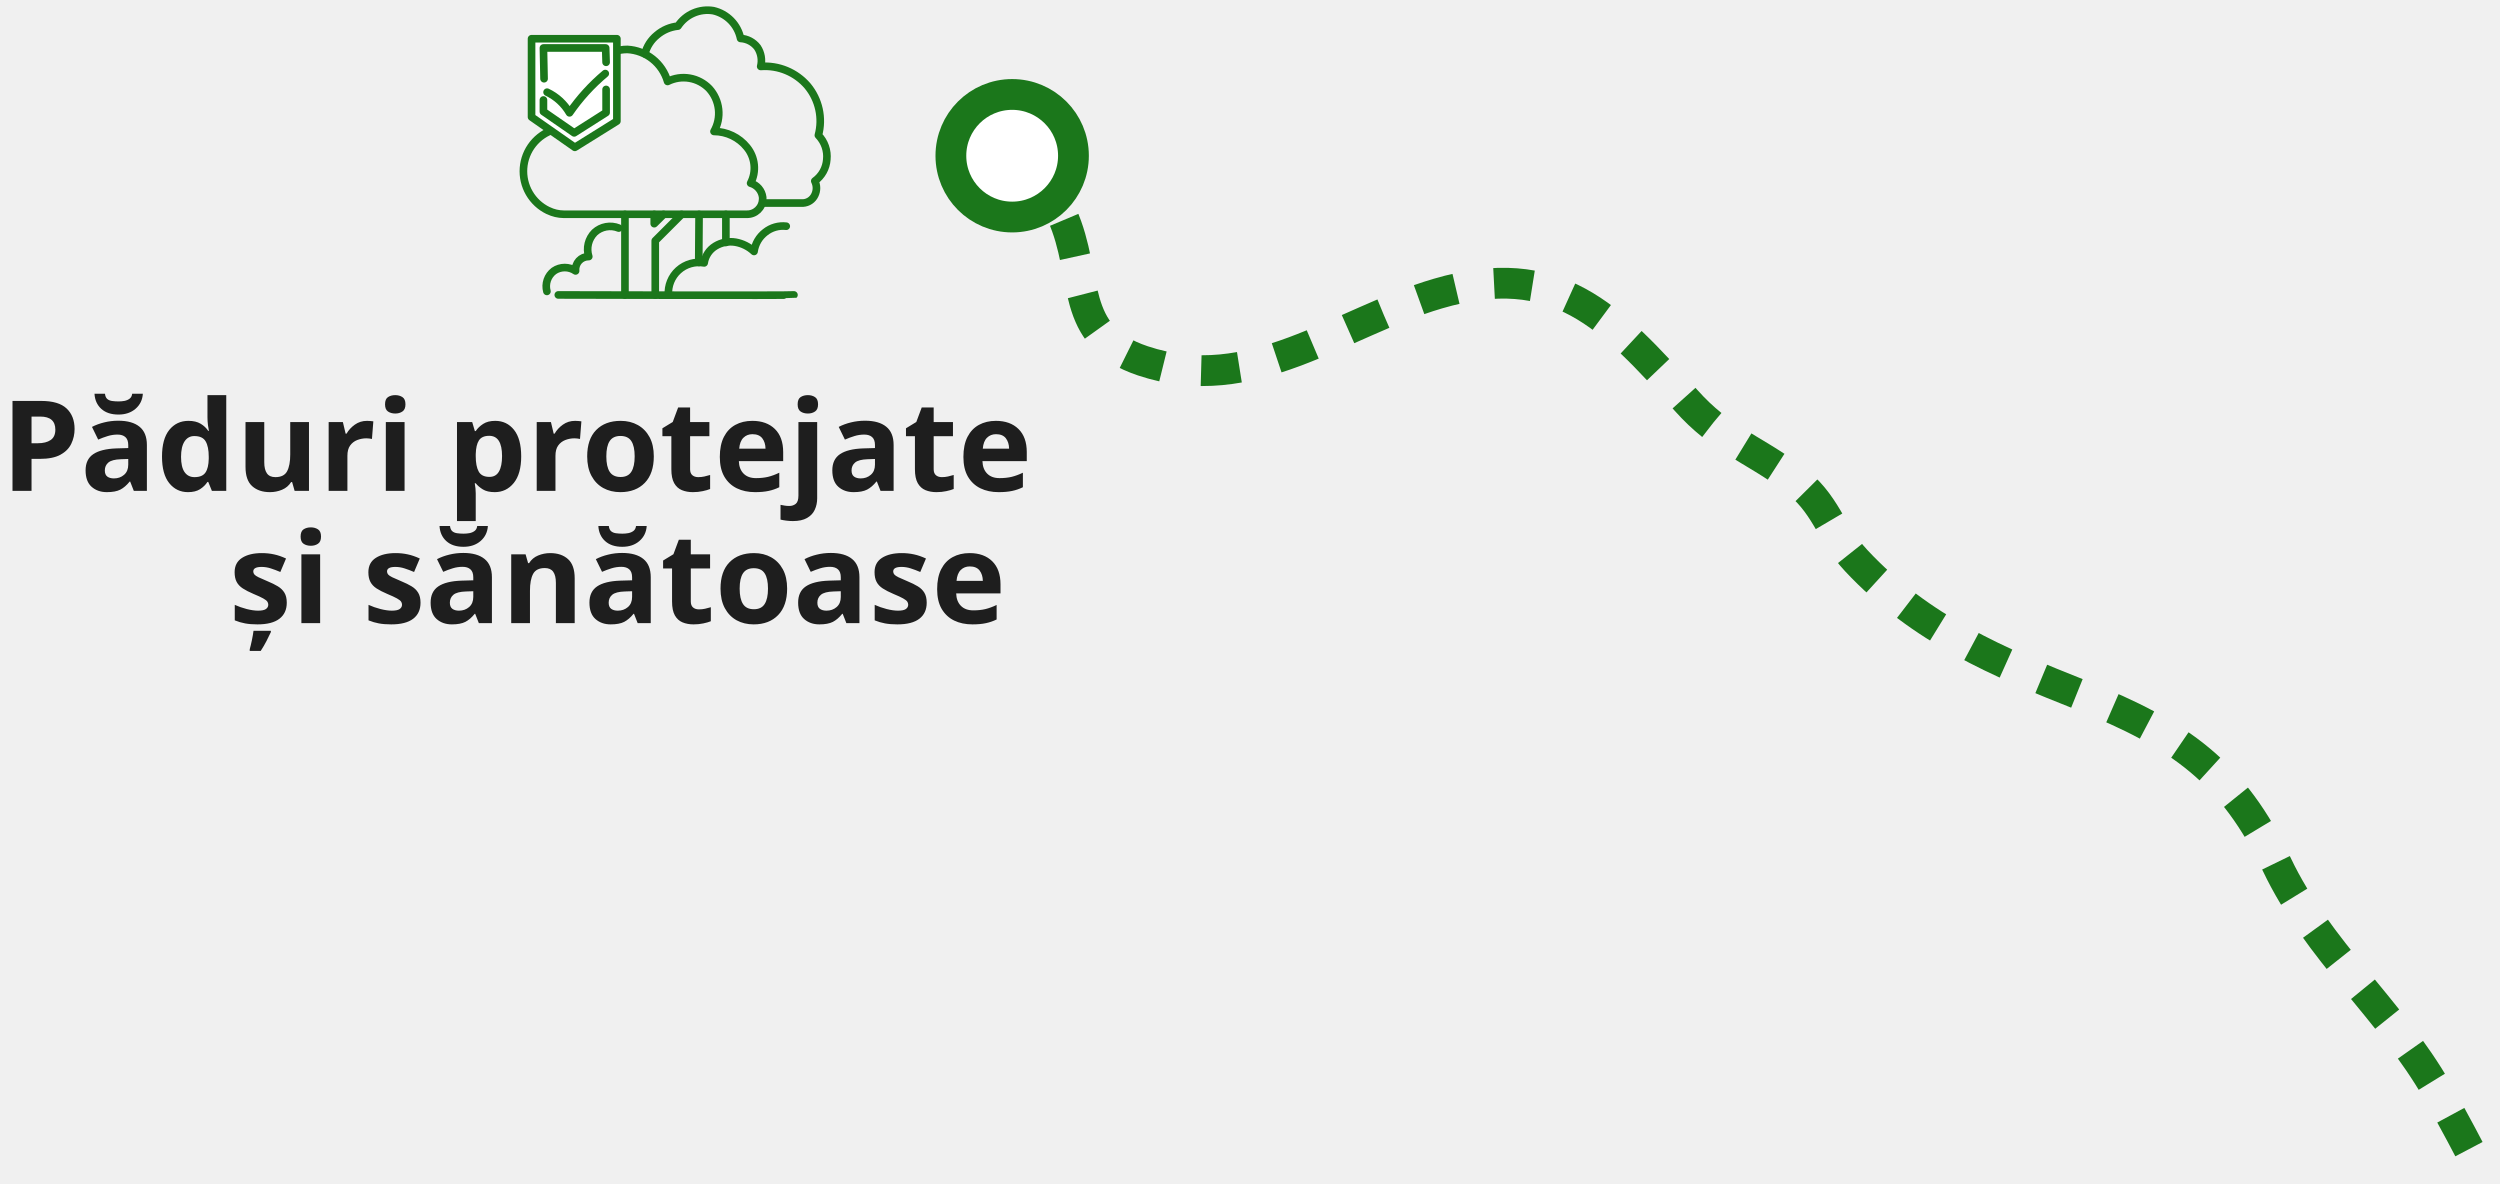
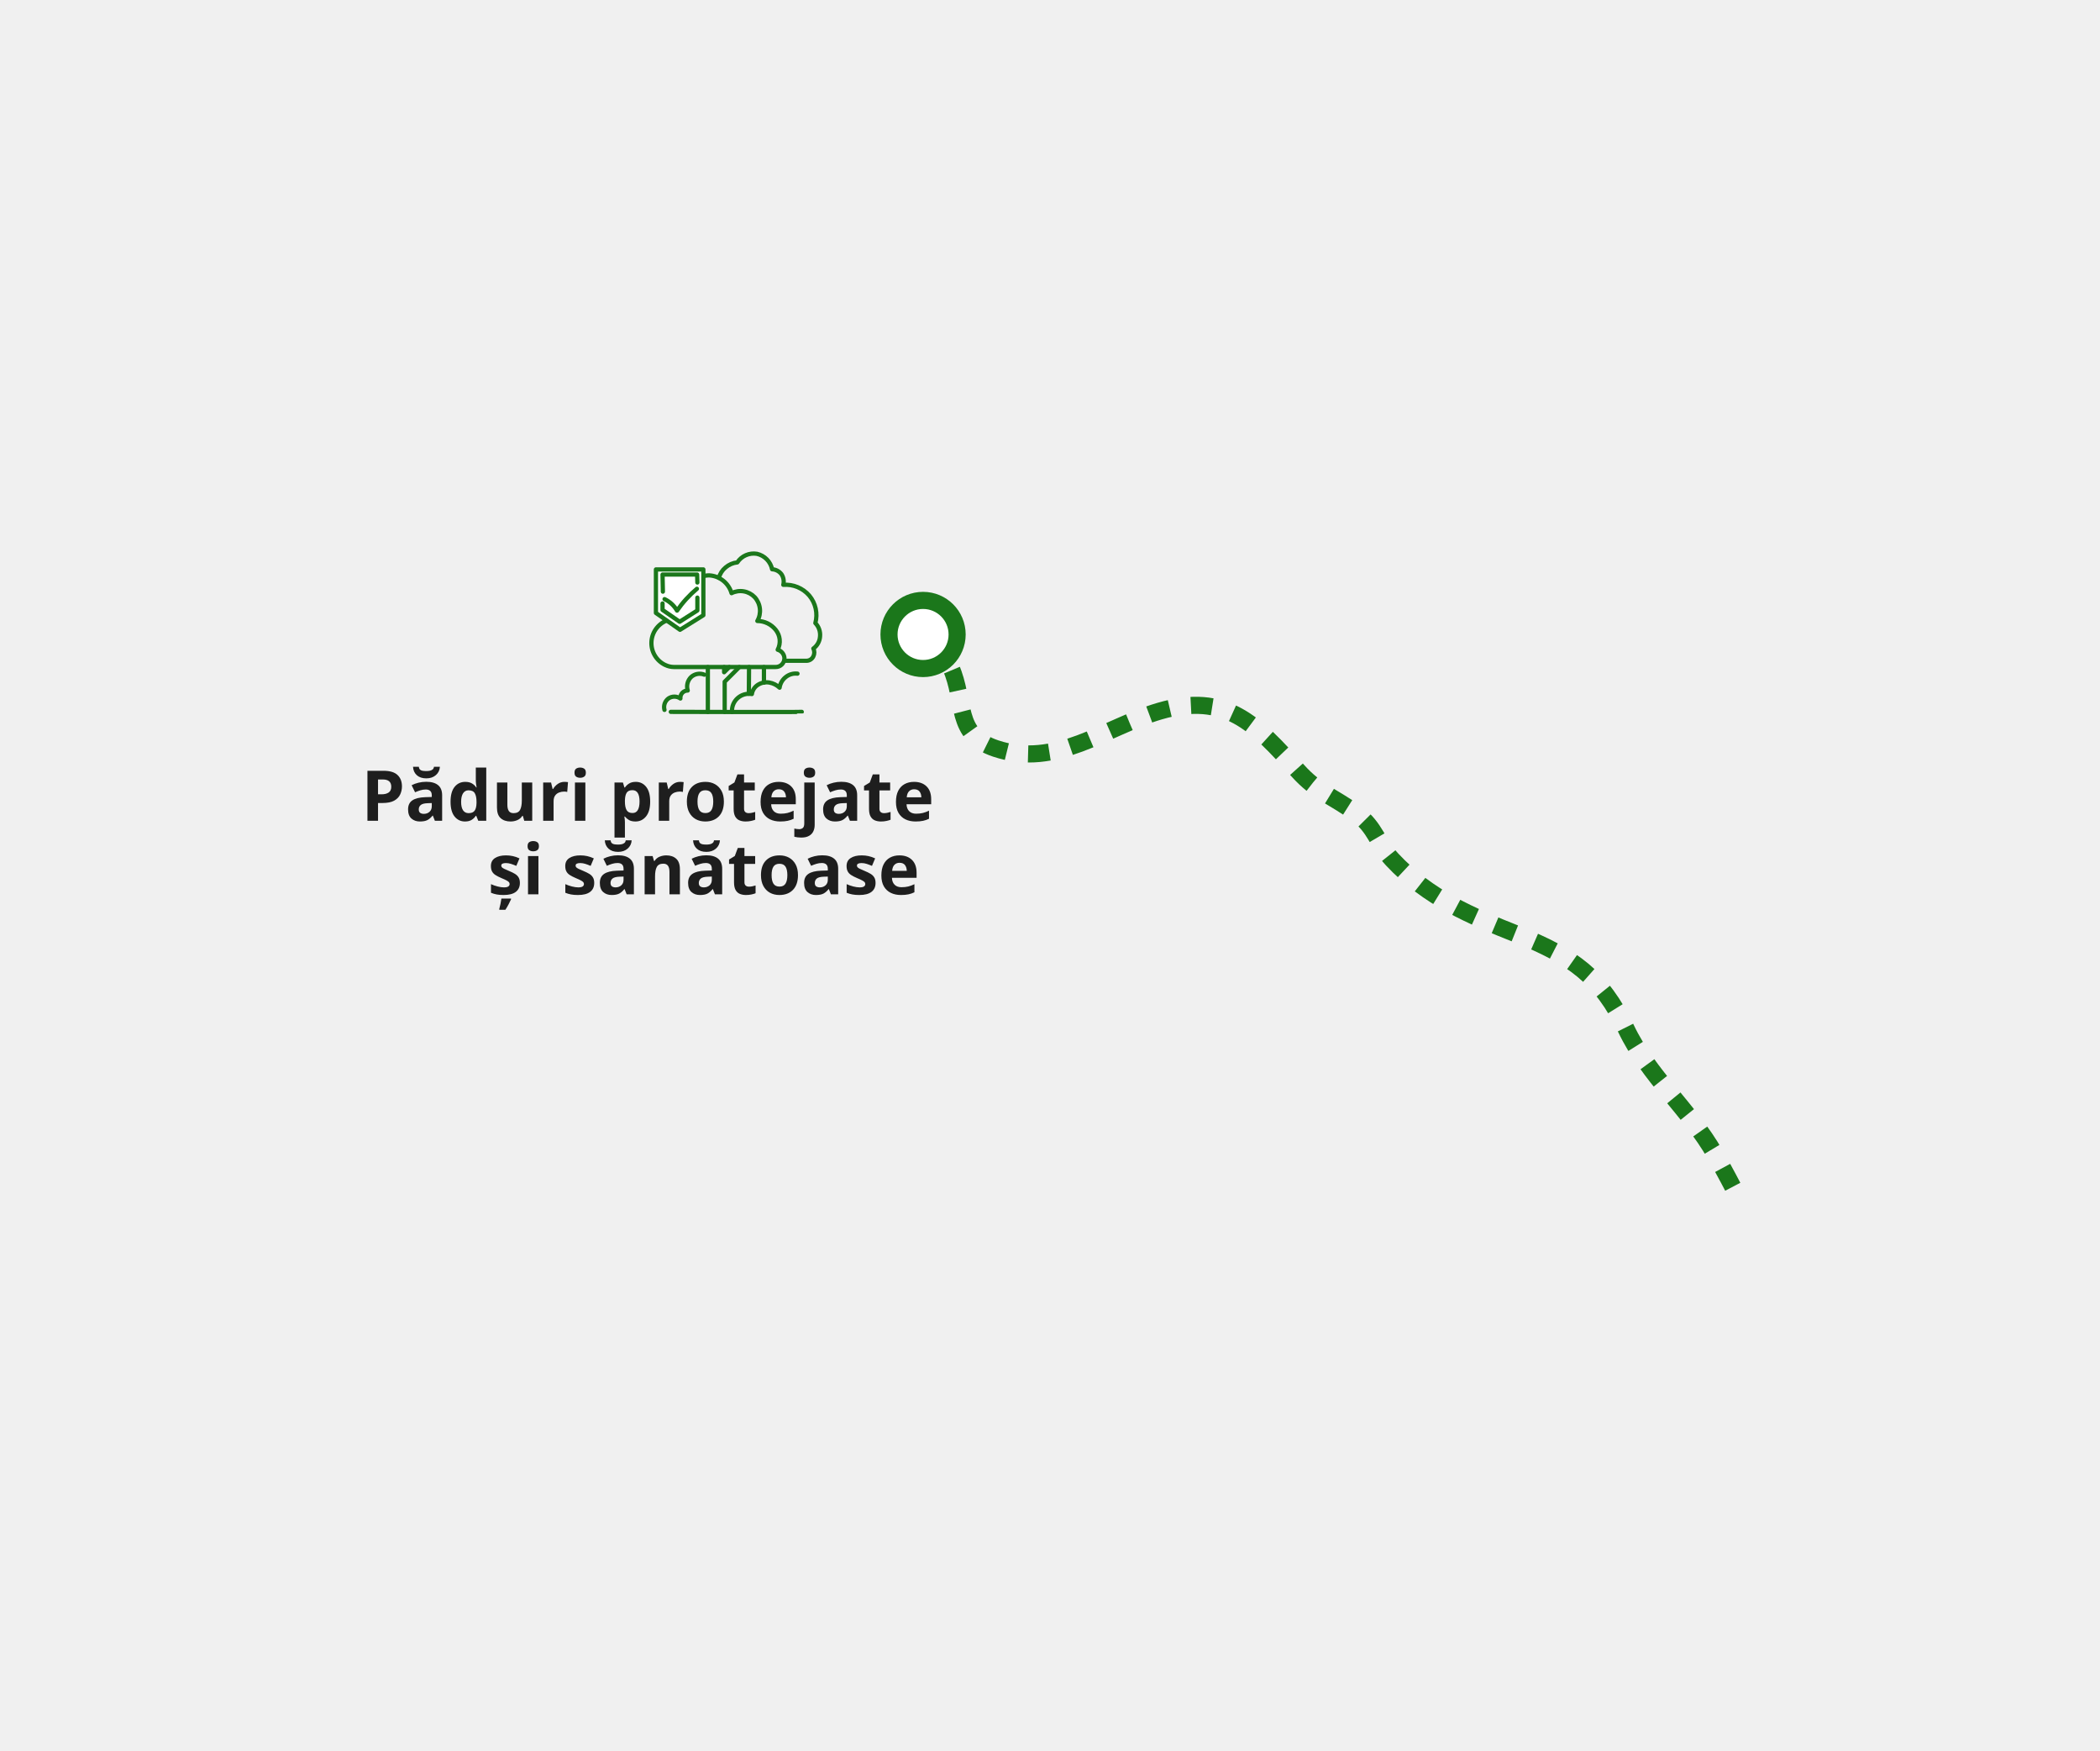
- <svg xmlns="http://www.w3.org/2000/svg" width="794" height="376" viewBox="0 0 794 376" fill="none">
-   <path d="M324.748 49.439C329.803 54.754 334.05 60.904 337.308 68.226C346.063 87.873 339.106 106.634 362.974 114.608C397.526 126.177 425.251 102.465 456.676 93.241C494.329 82.193 511.422 100.25 535.499 127.168C546.652 139.649 555.85 142.02 569.009 151.635C580.213 159.817 580.969 168.885 589.516 178.031C610.023 199.998 634.908 210.42 661.043 220.791C692.416 233.247 709.249 245.363 723.137 274.6C736.14 301.96 759.357 320.669 774.158 346.648C779.578 356.133 784.216 365.07 788.698 373.643" stroke="#1B771B" stroke-width="9.776" stroke-miterlimit="10" stroke-linejoin="round" stroke-dasharray="12.22 12.22" />
-   <path d="M321.465 68.93C332.215 68.93 340.93 60.215 340.93 49.465C340.93 38.715 332.215 30 321.465 30C310.715 30 302 38.715 302 49.465C302 60.215 310.715 68.93 321.465 68.93Z" fill="white" stroke="#1B771B" stroke-width="9.776" stroke-miterlimit="10" stroke-linecap="round" stroke-linejoin="round" />
-   <path d="M174.145 66.889C175.671 67.638 177.345 68.034 179.045 68.047H183.481H237.166C237.814 68.064 238.459 67.953 239.065 67.72C239.67 67.487 240.223 67.137 240.693 66.691C241.163 66.244 241.54 65.709 241.803 65.116C242.066 64.524 242.21 63.885 242.226 63.237C242.226 63.058 242.226 62.862 242.226 62.684C242.102 61.639 241.673 60.654 240.991 59.852C240.31 59.05 239.407 58.467 238.395 58.176C239.336 56.373 239.728 54.334 239.522 52.31C239.316 50.287 238.522 48.368 237.237 46.791C235.977 45.223 234.382 43.957 232.569 43.085C230.757 42.212 228.772 41.756 226.76 41.749C227.976 39.614 228.485 37.15 228.216 34.709C227.948 32.267 226.914 29.973 225.264 28.154C223.59 26.409 221.402 25.247 219.02 24.836C216.637 24.426 214.186 24.789 212.025 25.873C211.217 23.057 209.55 20.563 207.257 18.739C204.964 16.915 202.158 15.853 199.232 15.699C196.321 15.713 193.488 16.638 191.129 18.344C188.771 20.051 187.006 22.453 186.083 25.214C184.206 25.198 182.355 25.652 180.699 26.536C179.043 27.42 177.635 28.705 176.604 30.274C175.611 31.894 175.036 33.735 174.93 35.632C174.824 37.529 175.191 39.423 175.998 41.143C173.335 41.967 170.982 43.574 169.246 45.756C167.511 47.937 166.474 50.592 166.27 53.372C166.066 56.152 166.705 58.929 168.103 61.34C169.502 63.752 171.595 65.686 174.109 66.889H174.145Z" stroke="#1B771B" stroke-width="2.425" stroke-linecap="round" stroke-linejoin="round" />
-   <path d="M242.226 64.486H255.054C255.844 64.44 256.606 64.183 257.261 63.741C257.916 63.299 258.44 62.688 258.778 61.974C259.125 61.279 259.305 60.514 259.305 59.737C259.305 58.962 259.125 58.196 258.778 57.502C259.877 56.711 260.789 55.688 261.448 54.506C262.107 53.324 262.497 52.01 262.591 50.66C262.732 49.259 262.566 47.845 262.105 46.516C261.643 45.187 260.897 43.974 259.918 42.962C260.641 40.264 260.706 37.432 260.108 34.704C259.509 31.976 258.265 29.431 256.48 27.283C254.66 25.156 252.364 23.488 249.78 22.414C247.195 21.34 244.393 20.89 241.602 21.1C241.857 20.07 241.896 18.998 241.715 17.952C241.534 16.906 241.137 15.909 240.551 15.024C239.916 14.197 239.11 13.516 238.187 13.03C237.264 12.544 236.247 12.264 235.205 12.209C234.758 10.067 233.706 8.098 232.175 6.535C230.643 4.972 228.696 3.881 226.564 3.389C224.417 3.028 222.21 3.298 220.214 4.168C218.218 5.038 216.518 6.47 215.321 8.289C212.839 8.541 210.495 9.549 208.604 11.176C206.745 12.696 205.416 14.767 204.809 17.091" stroke="#1B771B" stroke-width="2.425" stroke-linecap="round" stroke-linejoin="round" />
-   <path d="M198.484 93.724V68.102" stroke="#1B771B" stroke-width="2.425" stroke-linecap="round" stroke-linejoin="round" />
-   <path d="M208.109 93.724V76.459L216.466 68.102" stroke="#1B771B" stroke-width="2.425" stroke-linecap="round" stroke-linejoin="round" />
-   <path d="M210.745 68.102L207.787 71.042V68.102" stroke="#1B771B" stroke-width="2.425" stroke-linecap="round" stroke-linejoin="round" />
-   <path d="M230.539 77.011V68.102" stroke="#1B771B" stroke-width="2.425" stroke-linecap="round" stroke-linejoin="round" />
-   <path d="M221.916 83.354L222.023 68.102" stroke="#1B771B" stroke-width="2.425" stroke-linecap="round" stroke-linejoin="round" />
-   <path d="M177.316 93.672C177.726 93.672 251.919 93.886 252.151 93.672" stroke="#1B771B" stroke-width="2.425" stroke-linecap="round" stroke-linejoin="round" />
-   <path d="M212.292 93.725C212.188 92.256 212.421 90.783 212.972 89.417C213.523 88.051 214.378 86.829 215.472 85.843C216.566 84.857 217.87 84.134 219.286 83.727C220.701 83.321 222.191 83.242 223.642 83.498C223.806 82.4 224.211 81.351 224.827 80.427C225.442 79.503 226.255 78.727 227.205 78.153C229.12 76.988 231.391 76.552 233.601 76.923C235.806 77.309 237.85 78.33 239.481 79.863C239.823 77.438 241.103 75.243 243.045 73.751C243.974 73.009 245.042 72.458 246.186 72.131C247.33 71.804 248.527 71.707 249.709 71.845" stroke="#1B771B" stroke-width="2.425" stroke-linecap="round" stroke-linejoin="round" />
-   <path d="M173.7 92.549C173.376 91.367 173.415 90.114 173.812 88.954C174.209 87.794 174.946 86.781 175.927 86.045C176.938 85.348 178.137 84.975 179.366 84.975C180.594 84.975 181.793 85.348 182.804 86.045C182.747 85.464 182.812 84.876 182.997 84.322C183.182 83.767 183.482 83.258 183.877 82.828C184.272 82.397 184.754 82.055 185.291 81.823C185.828 81.592 186.407 81.476 186.991 81.484C186.569 80.158 186.521 78.742 186.851 77.39C187.181 76.039 187.877 74.804 188.862 73.823C189.873 72.89 191.129 72.264 192.482 72.018C193.836 71.772 195.231 71.915 196.506 72.433" stroke="#1B771B" stroke-width="2.425" stroke-linecap="round" stroke-linejoin="round" />
-   <path d="M168.82 12.299H195.921V38.473L182.575 46.793L168.82 37.172V12.299Z" fill="white" stroke="#1B771B" stroke-width="2.425" stroke-linecap="round" stroke-linejoin="round" />
-   <path d="M173.754 29.278C176.74 30.691 179.225 32.977 180.881 35.835C184.086 31.186 187.904 26.991 192.231 23.363" stroke="#1B771B" stroke-width="2.425" stroke-linecap="round" stroke-linejoin="round" />
-   <path d="M172.792 25.002L172.596 15.238H192.355L192.498 19.782" stroke="#1B771B" stroke-width="2.425" stroke-linecap="round" stroke-linejoin="round" />
-   <path d="M172.596 31.755V35.443L182.36 42.196L192.498 35.746V28.405" stroke="#1B771B" stroke-width="2.425" stroke-linecap="round" stroke-linejoin="round" />
-   <text fill="#1E1E1E" xml:space="preserve" style="white-space: pre" font-family="Titillium Web" font-size="40" font-weight="600" letter-spacing="0px">
-     <tspan x="0.375" y="155.9">Păduri protejate+ <svg xmlns="http://www.w3.org/2000/svg" width="1200" height="1000" viewBox="0 0 1200 1000" fill="none">
+   <g id="segment-environment-09-paduri-protejate-si-sanatoase">
+     <g id="Group 1178">
+       <g id="Group 1126">
+         <path id="Vector" d="M530.748 362.439C535.803 367.754 540.05 373.904 543.308 381.226C552.063 400.873 545.106 419.634 568.974 427.608C603.526 439.177 631.251 415.465 662.676 406.241C700.329 395.193 717.422 413.25 741.499 440.168C752.652 452.649 761.85 455.02 775.009 464.635C786.213 472.817 786.969 481.885 795.516 491.031C816.023 512.998 840.908 523.42 867.043 533.791C898.416 546.247 915.249 558.363 929.137 587.6C942.14 614.96 965.357 633.669 980.158 659.648C985.578 669.133 990.216 678.07 994.698 686.643" stroke="#1B771B" stroke-width="9.776" stroke-miterlimit="10" stroke-linejoin="round" stroke-dasharray="12.22 12.22" />
+         <path id="Vector_2" d="M527.465 381.93C538.215 381.93 546.93 373.215 546.93 362.465C546.93 351.715 538.215 343 527.465 343C516.715 343 508 351.715 508 362.465C508 373.215 516.715 381.93 527.465 381.93Z" fill="white" stroke="#1B771B" stroke-width="9.776" stroke-miterlimit="10" stroke-linecap="round" stroke-linejoin="round" />
+       </g>
+       <g id="icon-paduri-protejate-si-sanatoase 1">
+         <path id="Vector_3" d="M380.146 379.889C381.672 380.638 383.346 381.034 385.046 381.047H389.482H443.167C443.815 381.064 444.46 380.953 445.066 380.72C445.67 380.487 446.224 380.137 446.694 379.691C447.164 379.244 447.541 378.709 447.804 378.116C448.067 377.524 448.211 376.885 448.227 376.237C448.227 376.058 448.227 375.862 448.227 375.684C448.103 374.639 447.674 373.654 446.992 372.852C446.311 372.05 445.408 371.467 444.396 371.176C445.337 369.373 445.729 367.334 445.523 365.31C445.317 363.287 444.523 361.368 443.238 359.791C441.978 358.223 440.383 356.957 438.57 356.085C436.757 355.212 434.773 354.756 432.761 354.749C433.976 352.614 434.486 350.15 434.217 347.709C433.949 345.267 432.915 342.973 431.265 341.154C429.591 339.409 427.403 338.247 425.02 337.836C422.638 337.426 420.187 337.789 418.026 338.873C417.218 336.057 415.551 333.563 413.258 331.739C410.965 329.915 408.159 328.853 405.233 328.699C402.322 328.713 399.489 329.638 397.13 331.344C394.772 333.051 393.007 335.453 392.084 338.214C390.207 338.198 388.356 338.652 386.7 339.536C385.044 340.42 383.636 341.705 382.605 343.274C381.612 344.894 381.037 346.735 380.931 348.632C380.825 350.529 381.192 352.423 381.999 354.143C379.336 354.967 376.983 356.574 375.247 358.756C373.512 360.937 372.475 363.592 372.271 366.372C372.067 369.152 372.706 371.929 374.104 374.341C375.503 376.752 377.596 378.686 380.11 379.889H380.146Z" stroke="#1B771B" stroke-width="2.425" stroke-linecap="round" stroke-linejoin="round" />
+         <path id="Vector_4" d="M448.227 377.486H461.055C461.845 377.44 462.607 377.183 463.262 376.741C463.917 376.299 464.441 375.688 464.779 374.974C465.126 374.279 465.306 373.514 465.306 372.737C465.306 371.961 465.126 371.196 464.779 370.502C465.878 369.711 466.79 368.688 467.449 367.506C468.108 366.323 468.498 365.01 468.592 363.659C468.733 362.259 468.567 360.845 468.106 359.516C467.644 358.186 466.898 356.974 465.919 355.962C466.642 353.264 466.707 350.432 466.109 347.704C465.51 344.976 464.266 342.431 462.481 340.283C460.661 338.156 458.365 336.488 455.781 335.414C453.196 334.34 450.394 333.89 447.603 334.1C447.858 333.07 447.897 331.998 447.715 330.952C447.535 329.906 447.138 328.909 446.552 328.024C445.917 327.197 445.111 326.516 444.188 326.03C443.265 325.544 442.248 325.264 441.206 325.209C440.759 323.067 439.707 321.098 438.176 319.535C436.644 317.972 434.697 316.881 432.565 316.389C430.417 316.027 428.211 316.298 426.215 317.168C424.219 318.038 422.519 319.47 421.322 321.289C418.84 321.541 416.496 322.549 414.605 324.176C412.746 325.696 411.417 327.767 410.81 330.091" stroke="#1B771B" stroke-width="2.425" stroke-linecap="round" stroke-linejoin="round" />
+         <path id="Vector_5" d="M404.484 406.724V381.102" stroke="#1B771B" stroke-width="2.425" stroke-linecap="round" stroke-linejoin="round" />
+         <path id="Vector_6" d="M414.108 406.724V389.459L422.465 381.102" stroke="#1B771B" stroke-width="2.425" stroke-linecap="round" stroke-linejoin="round" />
+         <path id="Vector_7" d="M416.745 381.102L413.787 384.042V381.102" stroke="#1B771B" stroke-width="2.425" stroke-linecap="round" stroke-linejoin="round" />
+         <path id="Vector_8" d="M436.54 390.011V381.102" stroke="#1B771B" stroke-width="2.425" stroke-linecap="round" stroke-linejoin="round" />
+         <path id="Vector_9" d="M427.917 396.354L428.024 381.102" stroke="#1B771B" stroke-width="2.425" stroke-linecap="round" stroke-linejoin="round" />
+         <path id="Vector_10" d="M383.316 406.672C383.726 406.672 457.919 406.886 458.151 406.672" stroke="#1B771B" stroke-width="2.425" stroke-linecap="round" stroke-linejoin="round" />
+         <path id="Vector_11" d="M418.292 406.725C418.188 405.256 418.421 403.783 418.972 402.417C419.523 401.051 420.378 399.829 421.472 398.843C422.566 397.857 423.87 397.134 425.286 396.727C426.701 396.321 428.191 396.242 429.642 396.498C429.806 395.4 430.211 394.351 430.827 393.428C431.442 392.503 432.255 391.727 433.205 391.153C435.12 389.988 437.391 389.552 439.601 389.923C441.806 390.309 443.85 391.33 445.481 392.863C445.823 390.438 447.103 388.244 449.045 386.751C449.974 386.009 451.042 385.458 452.186 385.131C453.33 384.804 454.527 384.707 455.709 384.845" stroke="#1B771B" stroke-width="2.425" stroke-linecap="round" stroke-linejoin="round" />
+         <path id="Vector_12" d="M379.701 405.549C379.377 404.367 379.416 403.114 379.813 401.954C380.21 400.794 380.947 399.781 381.928 399.045C382.939 398.348 384.138 397.975 385.367 397.975C386.595 397.975 387.794 398.348 388.805 399.045C388.748 398.464 388.813 397.876 388.998 397.322C389.183 396.768 389.483 396.258 389.878 395.828C390.273 395.397 390.755 395.055 391.292 394.823C391.828 394.592 392.408 394.476 392.992 394.484C392.57 393.158 392.522 391.742 392.852 390.39C393.182 389.039 393.878 387.804 394.863 386.822C395.874 385.89 397.13 385.264 398.483 385.018C399.837 384.772 401.232 384.915 402.507 385.433" stroke="#1B771B" stroke-width="2.425" stroke-linecap="round" stroke-linejoin="round" />
+         <path id="Vector_13" d="M374.819 325.299H401.92V351.473L388.575 359.793L374.819 350.172V325.299Z" fill="white" stroke="#1B771B" stroke-width="2.425" stroke-linecap="round" stroke-linejoin="round" />
+         <path id="Vector_14" d="M379.755 342.278C382.74 343.69 385.226 345.977 386.882 348.835C390.087 344.186 393.905 339.991 398.232 336.363" stroke="#1B771B" stroke-width="2.425" stroke-linecap="round" stroke-linejoin="round" />
+         <path id="Vector_15" d="M378.792 338.002L378.596 328.238H398.355L398.498 332.782" stroke="#1B771B" stroke-width="2.425" stroke-linecap="round" stroke-linejoin="round" />
+         <path id="Vector_16" d="M378.596 344.755V348.443L388.36 355.196L398.498 348.746V341.405" stroke="#1B771B" stroke-width="2.425" stroke-linecap="round" stroke-linejoin="round" />
+       </g>
+       <text id="PÄduri protejate â¨Èi sÄnÄtoase" fill="#1E1E1E" xml:space="preserve" style="white-space: pre" font-family="Titillium Web" font-size="40" font-weight="600" letter-spacing="0px">
+         <tspan x="206.375" y="468.9">Păduri protejate </tspan>
-     <tspan x="72.719" y="197.9">și sănătoase</tspan>
-   </text>
+         <tspan x="278.719" y="510.9">și sănătoase</tspan>
+       </text>
+     </g>
+   </g>
</svg>
